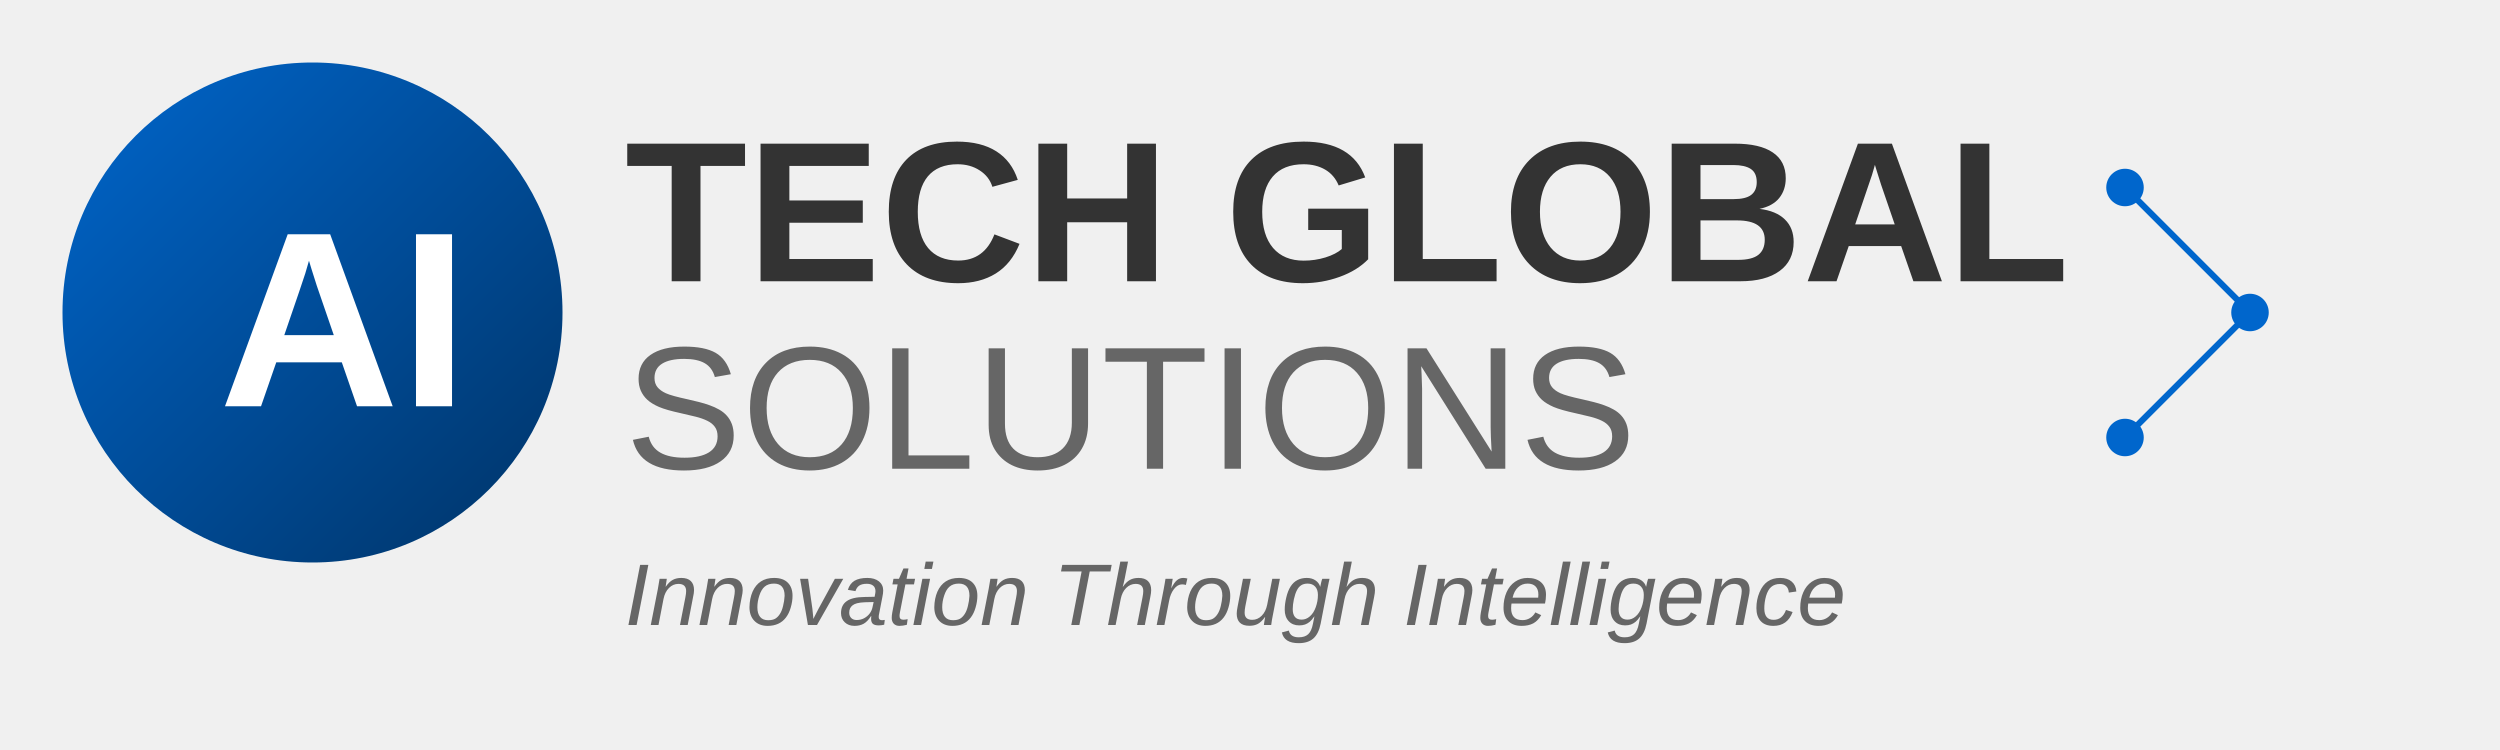
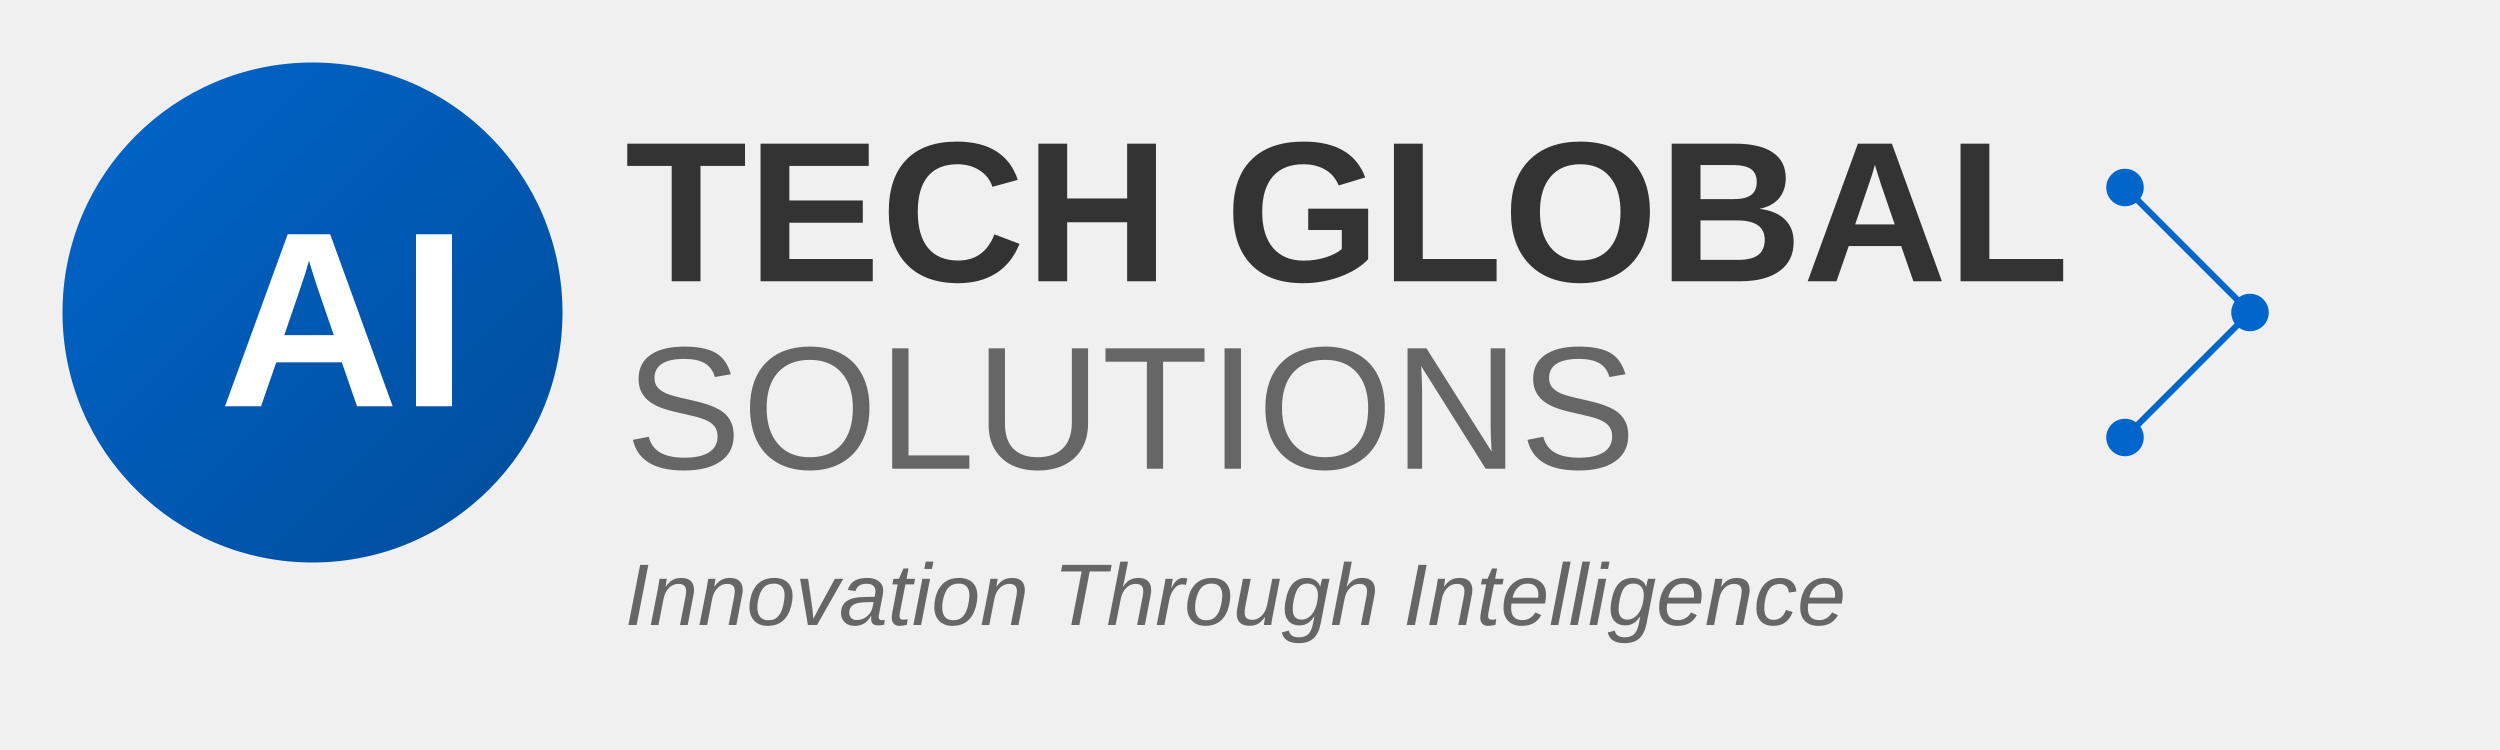
<svg xmlns="http://www.w3.org/2000/svg" viewBox="0 0 400 120">
  <defs>
    <linearGradient id="circleGradient" x1="0%" y1="0%" x2="100%" y2="100%">
      <stop offset="0%" style="stop-color:#0066cc;stop-opacity:1" />
-       <stop offset="100%" style="stop-color:#003366;stop-opacity:1" />
+       <stop offset="100%" style="stop-color:#004c99;stop-opacity:1" />
    </linearGradient>
  </defs>
  <circle cx="50" cy="50" r="40" fill="url(#circleGradient)">
    <animate attributeName="r" values="38;42;38" dur="3s" repeatCount="indefinite" />
  </circle>
  <text x="35" y="65" font-family="Arial" font-weight="bold" font-size="40" fill="white">AI</text>
  <text x="100" y="45" font-family="Arial" font-weight="bold" font-size="32" fill="#333">TECH GLOBAL</text>
  <text x="100" y="75" font-family="Arial" font-weight="light" font-size="28" fill="#666">SOLUTIONS</text>
  <text x="100" y="100" font-family="Arial" font-style="italic" font-size="14" fill="#666">Innovation Through Intelligence</text>
  <g>
    <circle cx="340" cy="30" r="3" fill="#0066cc">
      <animate attributeName="r" values="2;4;2" dur="2s" repeatCount="indefinite" />
    </circle>
    <circle cx="360" cy="50" r="3" fill="#0066cc">
      <animate attributeName="r" values="2;4;2" dur="2s" repeatCount="indefinite" begin="0.5s" />
    </circle>
    <circle cx="340" cy="70" r="3" fill="#0066cc">
      <animate attributeName="r" values="2;4;2" dur="2s" repeatCount="indefinite" begin="1s" />
    </circle>
    <path d="M340 30 L360 50 L340 70" stroke="#0066cc" stroke-width="1" fill="none">
      <animate attributeName="stroke-width" values="1;2;1" dur="3s" repeatCount="indefinite" />
    </path>
  </g>
</svg>
